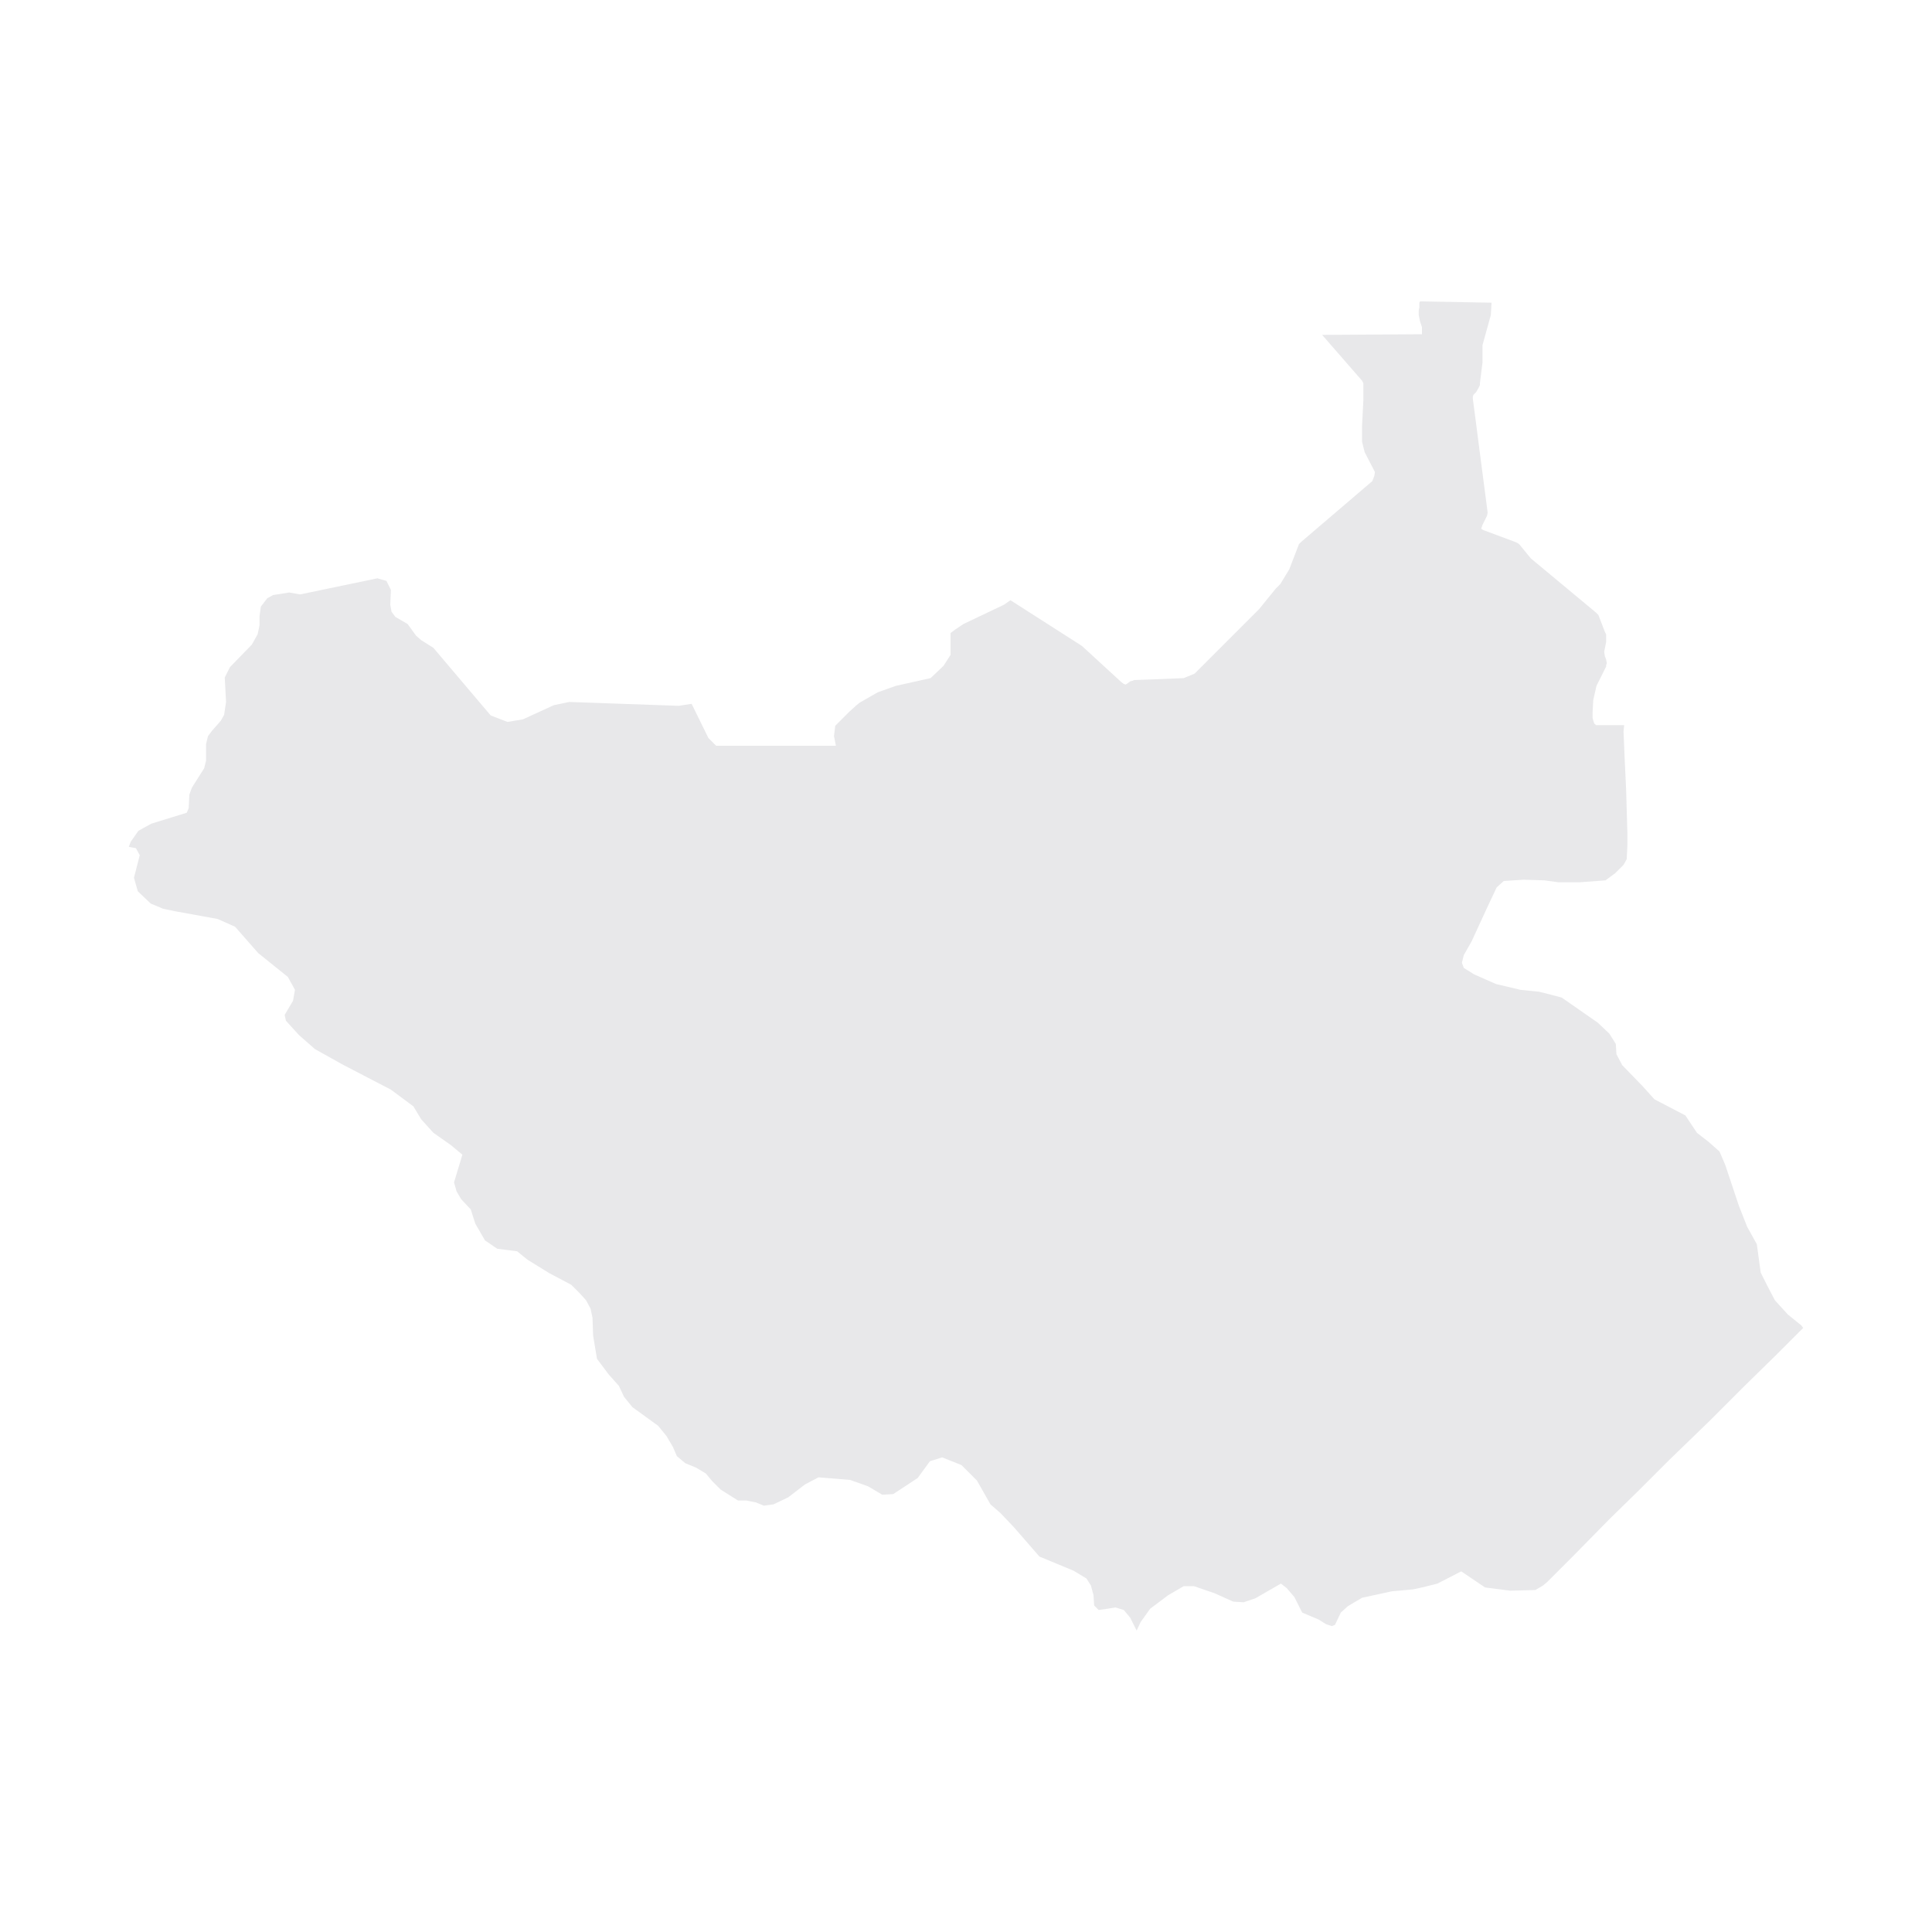
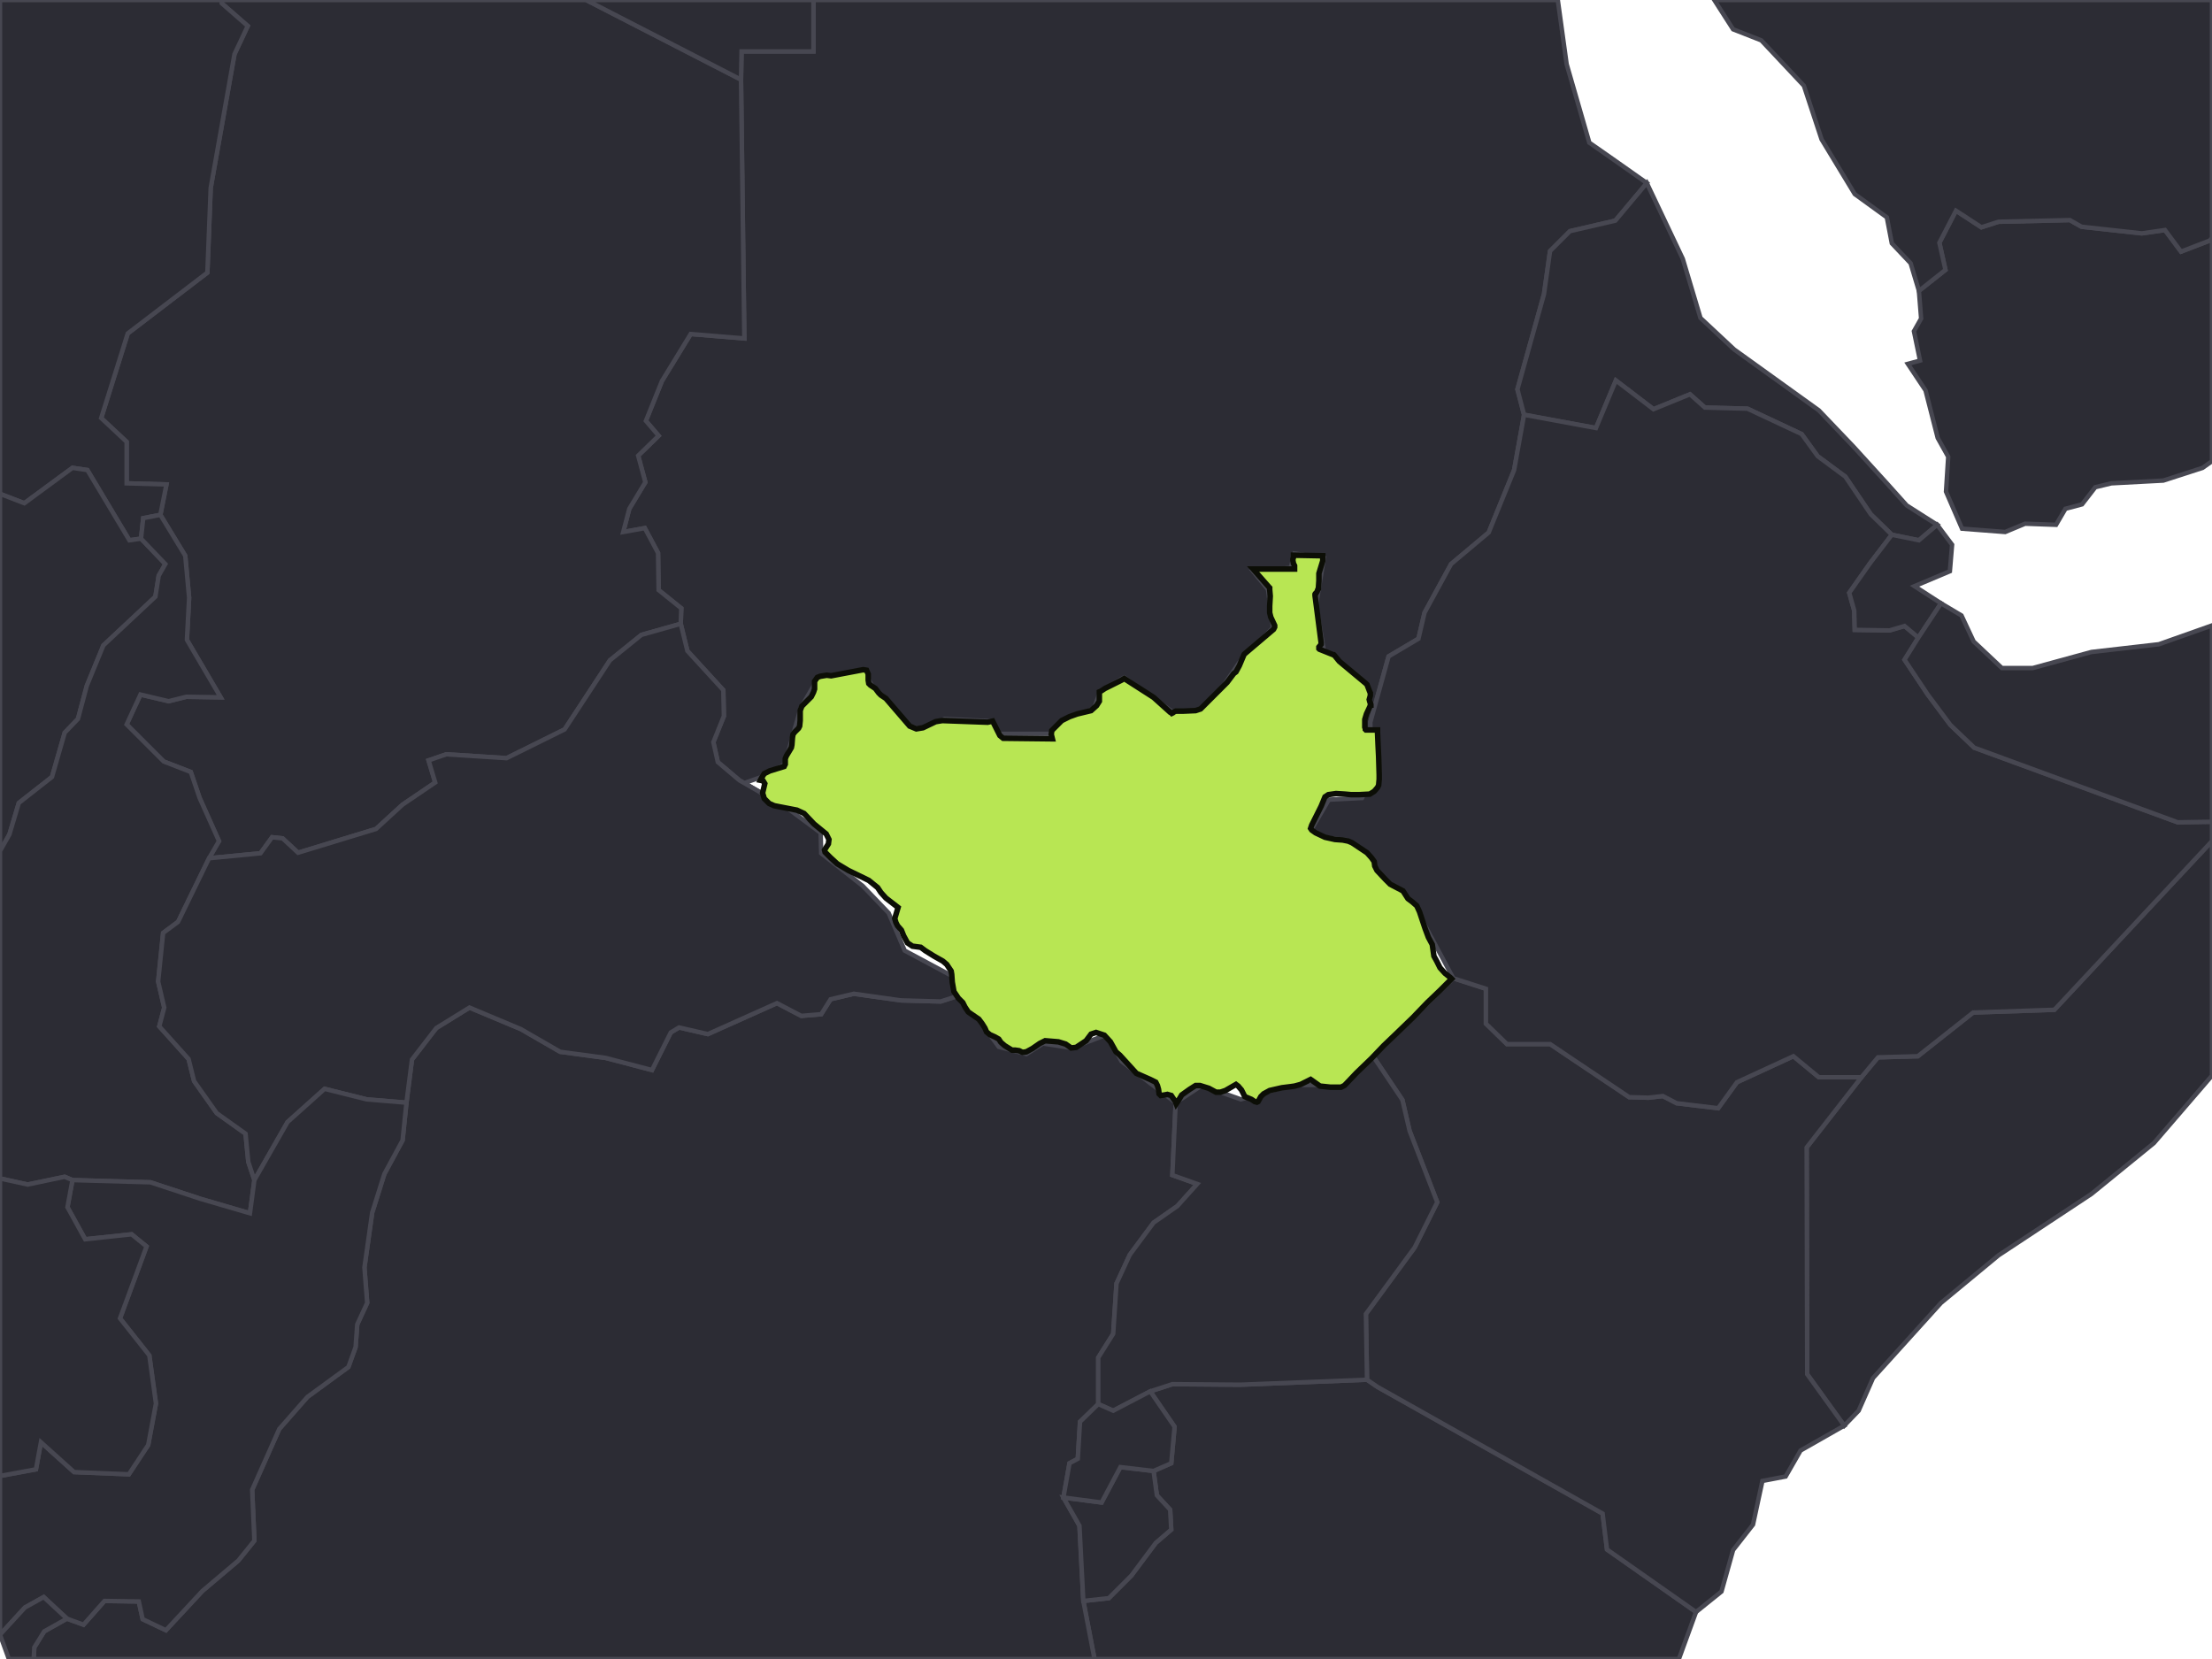
- <svg xmlns="http://www.w3.org/2000/svg" viewBox="0 0 300 300">
-   <path fill="#e8e8ea" d="M249.8,236L244.3,241.6L240.3,245.6L239.6,246.2L238.4,246.9L234.5,247L230.6,246.5L226.9,244L223.2,245.9L220.8,246.5L219.4,246.8L216.1,247.1L211.5,248.1L209.3,249.4L208.2,250.4L207.3,252.3L206.8,252.5L205.9,252.2L204.8,251.5L202.2,250.4L201,248L199.8,246.6L198.9,245.9L194.9,248.2L193.1,248.8L191.5,248.7L188.6,247.4L185.4,246.3L183.8,246.3L181.4,247.7L178.6,249.8L177.1,251.9L176.5,253.2L176,252.2L175.5,251.2L174.5,250L173.2,249.6L172,249.8L170.6,250L169.9,249.3L169.8,247.7L169.4,246.2L168.7,245.1L166.7,243.9L161.4,241.7L157.4,237.1L155.3,234.9L153.8,233.6L151.7,229.9L149.3,227.5L146.3,226.3L144.4,226.9L142.5,229.5L138.7,232L137,232.1L134.8,230.8L132,229.8L127.1,229.4L125,230.5L122.4,232.5L120.1,233.6L118.6,233.8L117.4,233.3L115.9,233L114.6,233L111.9,231.3L110.6,230L109.6,228.8L108.1,227.9L106.4,227.2L105.1,226.1L104.5,224.7L103.5,223L102.2,221.4L98.2,218.5L96.9,216.9L96.1,215.2L94.5,213.4L92.7,211L92.1,207.4L92,204.6L91.7,203.2L91,201.9L90,200.8L88.7,199.5L85.3,197.7L81.9,195.6L80.3,194.3L77.2,193.9L75.3,192.6L73.8,190L73.1,187.8L71.6,186.2L70.9,185L70.5,183.6L71.8,179.3L70,177.8L67.3,175.9L65.4,173.8L64.2,171.8L60.7,169.2L53.2,165.3L48.9,162.9L46.4,160.7L44.4,158.5L44.2,157.6L45.5,155.4L45.8,153.7L44.7,151.7L40.1,148L36.5,143.9L33.8,142.7L27.2,141.5L25.3,141.1L23.4,140.3L21.4,138.4L20.8,136.3L21.7,132.8L21.1,131.7L20,131.5L20.3,130.7L21.5,129L23.5,127.9L29,126.2L29.3,125.5L29.4,123.4L29.8,122.3L31.7,119.3L32,118.1L32,115.5L32.3,114.3L32.9,113.5L34.3,111.9L34.8,111L35.1,109L34.9,105.2L35.7,103.6L39.1,100.1L40,98.5L40.3,97.1L40.3,95.7L40.5,94.2L41.5,92.9L42.4,92.4L44.9,92L46.6,92.3L58.6,89.8L60,90.2L60.7,91.6L60.6,93.9L60.8,95L61.4,95.8L63.3,96.9L64.6,98.7L65.4,99.4L67.3,100.6L76.2,111.1L78.8,112.1L81.2,111.7L86,109.5L88.4,109L105.4,109.6L107.3,109.3L107.4,109.3L110,114.6L111.2,115.8L129.8,115.8L129.5,114.3L129.7,112.7L131.9,110.5L133,109.5L133.5,109.1L136.3,107.5L139.1,106.5L144.5,105.3L146.5,103.4L147.6,101.7L147.6,98.3L148.4,97.7L149.6,96.9L155.9,93.9L156.9,93.2L168,100.3L174.1,105.9L174.5,106.2L174.8,106.3L175.1,106.1L175.5,105.8L175.9,105.7L176.1,105.6L178.8,105.5L183.8,105.3L185.5,104.6L195.5,94.6L198.1,91.4L198.8,90.7L200.2,88.4L201.7,84.5L202.1,84.1L213.1,74.7L213.4,73.9L213.5,73.3L211.9,70.2L211.5,68.6L211.5,66.1L211.7,62.2L211.7,59.8L211.7,59.5L211.5,59.1L211.4,59L205.3,52L220.8,51.9L220.8,51.4L220.8,51.1L220.8,50.8L220.5,49.9L220.3,48.9L220.3,48.5L220.3,48.2L220.4,47.7L220.4,47.4L220.4,47.2L220.4,47.1L220.4,47L220.5,46.8L231.6,47L231.5,48.9L230.2,53.6L230.2,56.3L229.8,59.5L229.8,59.8L229.5,60.4L229.2,60.9L228.9,61.2L228.8,61.3L228.7,61.6L228.7,61.9L231,79.6L230.9,80.1L230.8,80.3L230.2,81.5L230.1,81.8L230,82.1L230.3,82.3L235.4,84.2L235.6,84.3L235.9,84.5L237.7,86.7L247.8,95.1L248.2,95.5L249.2,98.1L249.4,98.5L249.4,99.2L249.4,99.7L249.1,101.2L249.2,101.9L249.4,102.4L249.5,103L249.5,103.1L249.4,103.2L249.4,103.5L247.9,106.5L247.4,108.7L247.3,110.5L247.3,111.5L247.5,112.2L247.6,112.4L247.7,112.5L247.8,112.5L247.8,112.6L252.1,112.6L252.2,112.6L252.1,113.6L252.3,118.3L252.5,122.5L252.7,129.4L252.7,131.2L252.6,133.4L252.1,134.3L250.8,135.6L249.3,136.7L245.3,137L242,137L239.8,136.7L236.6,136.6L233.5,136.8L232.4,137.8L230.8,141.2L228.5,146.2L227.3,148.3L227,149.5L227.3,150.3L228.9,151.3L232.3,152.8L236.1,153.7L239,154L241,154.5L242.5,154.9L248.1,158.8L249.9,160.5L250.9,162.1L251,163.7L251.9,165.4L255.1,168.7L256.9,170.7L261.7,173.2L263.5,175.9L265.3,177.3L267,178.8L267.9,180.9L270,187.2L271.3,190.5L272.8,193.2L273.4,197.6L274.4,199.6L275.6,201.9L277.6,204.1L279.7,205.8L280,206.2L275.7,210.5L270.9,215.2L265.4,220.7L259.2,226.7L254.5,231.4Z" />
+ <svg xmlns="http://www.w3.org/2000/svg" viewBox="0 0 400 300">
+   <path d="M197.9,300L197.9,299.9L195.9,289.5L200.5,289L204.6,284.9L209,279L211.8,276.6L211.6,273L209.2,270.4L208.6,266L211.8,264.6L212.4,258L208,251.6L212,250.3L224.3,250.4L247.2,249.5L247.2,249.5L249.1,250.8L289.8,273.7L290.6,280.2L306.7,291.5L303.6,300L197.9,300Z" fill="#2c2c34" stroke="#474751" stroke-width="0.8" />
+   <path d="M6.1,300L6.2,297.9L8,295L12.1,292.7L15.1,293.8L18.9,289.5L25.1,289.6L25.8,292.8L30,294.8L36.6,287.7L43.1,282.2L46,278.6L45.6,269.4L50.5,258.4L55.6,252.6L63,247.2L64.3,243.6L64.6,239.5L66.4,235.6L65.9,229.2L67.3,219.3L69.5,212.3L72.8,206.2L73.5,199.4L74.5,191.6L78.9,185.9L84.9,182.2L94.2,186.1L101.3,190.2L109.5,191.3L117.9,193.5L121.3,186.7L122.8,185.8L128,187L140.5,181.4L144.9,183.7L148.5,183.4L150.2,180.7L154.4,179.7L162.9,180.9L170.1,181.1L173.8,179.9L180.6,189.3L185.6,190.6L188.6,188.7L193.8,189.5L200.1,187.1L202.8,191.9L212.6,199.4L212,212.5L216.5,214.1L212.9,218.1L208.6,221.1L204.3,226.9L201.9,232.1L201.3,241.2L198.6,245.5L198.6,253.9L195.3,257.1L194.9,263.8L193.4,264.6L192.3,270.8L195.2,275.9L195.9,289.5L195.9,289.5L197.9,299.9L197.9,300L6.1,300Z" fill="#2c2c34" stroke="#474751" stroke-width="0.8" />
+   <path d="M400,194.5L389.5,206.7L378.2,215.9L361.4,227L351,235.6L338.7,249.2L336.1,255.1L333.5,257.8L333.5,257.8L326.8,248.5L326.7,207.5L336.6,194.8L339.6,191.2L346.8,191L356.8,183.1L371.5,182.6L400,152.1L400,194.5Z" fill="#2c2c34" stroke="#474751" stroke-width="0.8" />
+   <path d="M306.7,291.5L290.6,280.2L289.8,273.7L249.1,250.8L247.2,249.5L247,237.6L250.3,233.1L255.8,225.6L259.9,217.4L254.9,204.5L253.6,198.9L248.3,191L255.2,184.3L262.8,176.9L268.7,178.8L268.7,185.1L272.5,188.8L280.3,188.8L294.6,198.4L298.1,198.5L300.7,198.2L303.2,199.5L310.7,200.4L314.1,195.7L324.3,191L328.9,194.8L336.6,194.8L326.7,207.5L326.8,248.5L333.5,257.8L325.6,262.3L322.9,267L318.7,267.8L317,275.7L313.4,280.3L311.3,287.8Z" fill="#2c2c34" stroke="#474751" stroke-width="0.8" />
+   <path d="M281.7,0L283.3,11.6L287.4,25.8L291.7,28.8L297.8,33.1L292.1,39.9L283.9,41.8L280.3,45.4L279.2,53.2L274.4,70.4L275.6,75L273.8,85L269.2,96.3L262.4,102L257.6,110.8L256.5,115.5L251.1,118.7L247.8,130.6L248,140.9L247.9,132L246.3,131.8L246.5,126.1L245.1,122.2L239.4,117.7L238,109.4L239.4,100.9L234.1,100.1L233.4,102.7L226.6,103.3L229.3,106.6L230.2,113.5L224.1,119.8L218.5,128L212.7,129.2L203.3,122.5L199,124.9L197.8,128.2L192,130.4L191.7,132.7L180.5,132.7L178.9,130.4L170.8,130L166.8,132L163.7,131L157.9,124.3L156,121.2L147.9,122.7L144.8,128L141.9,138.2L138,140.4L134.6,141.6L142.2,146L142.2,146L133.7,141.1L129.8,137.8L129,134.2L130.9,129.5L130.8,124.8L124.3,117.7L123.1,112.8L123.2,110L119.1,106.7L119,100L116.6,95.5L112.7,96.2L113.8,92L116.7,87.2L115.4,82.4L119.1,78.8L116.8,76.1L119.7,68.9L124.9,60.4L134.6,61.2L134,14.4L134.1,9.3L147.1,9.3L147.1,0L281.7,0Z" fill="#2c2c34" stroke="#474751" stroke-width="0.8" />
+   <path d="M106,0L134,14.4L134,14.4L134.6,61.2L124.9,60.4L119.7,68.9L116.8,76.1L119.1,78.8L115.4,82.4L116.7,87.2L113.8,92L112.7,96.2L116.6,95.5L119,100L119.1,106.7L123.2,110L123.1,112.8L116,114.8L110.3,119.4L102.1,131.9L91.6,137.1L80.7,136.4L77.5,137.5L78.7,141.5L72.8,145.5L68,149.9L53.9,154.2L51.1,151.6L49.2,151.4L47.1,154.3L37.8,155.2L39.6,152.1L36.1,144.3L34.5,139.6L29.6,137.7L22.9,131L25.4,125.6L30.5,126.8L33.7,126L39.9,126.1L33.8,115.7L34.2,108.1L33.5,100.5L29,93.1L30.1,87.6L22.9,87.4L22.9,79.9L18.3,75.6L23.1,60.3L37.5,49.3L38.1,34L42.4,9.8L44.8,4.7L40.1,0.6L40.1,0L106,0Z" fill="#2c2c34" stroke="#474751" stroke-width="0.8" />
+   <path d="M40.1,0L40.1,0.6L44.8,4.7L42.4,9.8L38.1,34L37.5,49.3L23.1,60.3L18.3,75.6L22.9,79.9L22.9,87.4L30.1,87.6L29,93.1L25.9,93.7L25.5,97.4L23.4,97.7L15.8,85L13.1,84.6L4.4,91L0,89.3L0,0Z" fill="#2c2c34" stroke="#474751" stroke-width="0.8" />
+   <path d="M0,89.3L4.4,91L13.1,84.6L15.8,85L23.4,97.7L25.5,97.4L29.9,102L28.7,104.1L28.1,107.9L18.7,116.7L15.7,124L14.1,130L11.7,132.5L9.4,140.5L3.4,145.2L1.7,150.9L0,153.9L0,89.3Z" fill="#2c2c34" stroke="#474751" stroke-width="0.8" />
+   <path d="M0,153.9L1.7,150.9L3.4,145.2L9.4,140.5L11.7,132.5L14.1,130L15.7,124L18.7,116.7L28.1,107.9L28.7,104.1L29.9,102L25.5,97.4L25.9,93.7L29,93.1L29,93.1L33.5,100.5L34.2,108.1L33.8,115.7L39.9,126.1L33.7,126L30.5,126.8L25.4,125.6L22.9,131L29.6,137.7L34.5,139.6L36.1,144.3L39.6,152.1L37.8,155.2L32.2,166.7L29.5,168.7L28.6,177.5L29.7,182.2L28.8,185.6L34.1,191.5L35.1,195.5L39.2,201.3L44.4,205L44.9,210.1L46,213.4L45.2,219.4L36.3,216.8L27.2,213.8L13.1,213.4L11.7,212.8L5,214.2L0,213.1L0,153.9Z" fill="#2c2c34" stroke="#474751" stroke-width="0.8" />
+   <path d="M173.8,179.9L170.1,181.1L162.9,180.9L154.4,179.7L150.2,180.7L148.5,183.4L144.9,183.7L140.5,181.4L128,187L122.8,185.8L121.3,186.7L117.9,193.5L109.5,191.3L101.3,190.2L94.2,186.1L84.9,182.2L78.9,185.9L74.5,191.6L73.5,199.4L66.3,198.8L58.7,196.9L52,202.9L46,213.4L44.9,210.1L44.4,205L39.2,201.3L35.1,195.5L34.1,191.5L28.8,185.6L29.7,182.2L28.6,177.5L29.5,168.7L32.2,166.7L37.8,155.2L47.1,154.3L49.2,151.4L51.1,151.6L53.9,154.2L68,149.9L72.8,145.5L78.7,141.5L77.5,137.5L80.7,136.4L91.6,137.1L102.1,131.9L110.3,119.4L116,114.8L123.1,112.8L124.3,117.7L130.8,124.8L130.9,129.5L129,134.2L129.8,137.8L133.7,141.1L142.2,146L148.4,150.6L148.5,154.3L156,160.2L160.7,165.1L163.6,171.9L172,176.4Z" fill="#2c2c34" stroke="#474751" stroke-width="0.8" />
+   <path d="M0,266.9L6.5,265.7L7.4,260.8L13.4,266.2L23.3,266.6L26.8,261.3L28.2,253.8L27,245.1L21.7,238.4L26.5,225.4L23.8,223.2L15.4,224.1L12.2,218.3L13.1,213.4L27.2,213.8L36.3,216.8L45.2,219.4L46,213.4L52,202.9L58.7,196.9L66.3,198.8L73.5,199.4L73.5,199.4L72.8,206.2L69.5,212.3L67.3,219.3L65.9,229.2L66.4,235.6L64.6,239.5L64.3,243.6L63,247.2L55.6,252.6L50.5,258.4L45.6,269.4L46,278.6L43.1,282.2L36.6,287.7L30,294.8L25.8,292.8L25.1,289.6L18.9,289.5L15.1,293.8L12.1,292.7L7.9,288.8L4.5,290.7L0,295.6L0,266.9Z" fill="#2c2c34" stroke="#474751" stroke-width="0.8" />
+   <path d="M0,213.1L5,214.2L11.7,212.8L13.1,213.4L12.2,218.3L15.4,224.1L23.8,223.2L26.5,225.4L21.7,238.4L27,245.1L28.2,253.8L26.8,261.3L23.3,266.6L13.4,266.2L7.4,260.8L6.5,265.7L0,266.9L0,213.1Z" fill="#2c2c34" stroke="#474751" stroke-width="0.8" />
+   <path d="M1.6,300L0,295.6L0,295.6L0,295.6L4.5,290.7L7.9,288.8L12.1,292.7L12.1,292.7L8,295L6.2,297.9L6.1,300L1.6,300Z" fill="#2c2c34" stroke="#474751" stroke-width="0.8" />
+   <path d="M208.6,266L209.2,270.4L211.6,273L211.8,276.6L209,279L204.6,284.9L200.5,289L195.9,289.5L195.2,275.9L192.3,270.8L199.2,271.7L202.6,265.3Z" fill="#2c2c34" stroke="#474751" stroke-width="0.8" />
+   <path d="M275.6,75L274.4,70.4L279.2,53.2L280.3,45.4L283.9,41.8L292.1,39.9L297.8,33.1L304.3,46.8L307.5,57.5L313.6,63.2L328.9,74.2L335.2,80.8L341.3,87.5L344.8,91.4L350.3,94.9L347,97.7L342.1,96.7L338.3,93L333.7,86.2L328.7,82.5L325.8,78.5L316,73.9L308.3,73.7L305.6,71.3L299,74L292.2,68.8L288.6,77.4Z" fill="#2c2c34" stroke="#474751" stroke-width="0.8" />
+   <path d="M400,83.4L398.3,84.6L391.2,86.9L381.8,87.4L378.9,88.1L376.5,91.2L373.5,92L371.8,94.9L366.2,94.7L362.6,96.2L354.8,95.6L351.9,88.9L352.3,82.6L350.4,79.2L348.2,70.6L345,65.8L347.2,65.2L346.1,59.9L347.4,57.6L347,52.6L351.8,48.8L350.7,43.9L353.7,38.1L358.3,41.1L361.4,40.1L374.3,39.8L376.4,41L387.3,42.2L391.5,41.6L394.4,45.5L399.6,43.5L400,43L400,83.4Z" fill="#2c2c34" stroke="#474751" stroke-width="0.8" />
+   <path d="M400,43L399.6,43.5L394.4,45.5L391.5,41.6L387.3,42.2L376.4,41L374.3,39.8L361.4,40.1L358.3,41.1L353.7,38.1L350.7,43.9L351.8,48.8L347,52.6L345.5,47.6L342.1,44L341.2,39.3L335.4,35.1L329.4,25.2L326.2,15.5L318.5,7.3L313.4,5.3L310,0L400,0Z" fill="#2c2c34" stroke="#474751" stroke-width="0.8" />
+   <path d="M147.1,0L147.1,9.3L134.1,9.3L134,14.4L106,0L147.1,0Z" fill="#2c2c34" stroke="#474751" stroke-width="0.8" />
+   <path d="M400,152.1L371.5,182.6L356.8,183.1L346.8,191L339.6,191.2L336.6,194.8L328.9,194.8L324.3,191L314.1,195.7L310.7,200.4L303.2,199.5L300.7,198.2L298.1,198.5L294.6,198.4L280.3,188.8L272.5,188.8L268.7,185.1L268.7,178.8L262.8,176.9L256.2,164.6L251,161.9L249.1,157.4L243.4,151.9L236.5,151.1L240.3,144.6L246.3,144.3L248,140.9L247.8,130.6L251.1,118.7L256.5,115.5L257.6,110.8L262.4,102L269.2,96.3L273.8,85L275.6,75L288.6,77.4L292.2,68.8L299,74L305.6,71.3L308.3,73.7L316,73.9L325.8,78.5L328.7,82.5L333.7,86.2L338.3,93L342.1,96.7L338.2,101.8L334.4,107.2L335.3,110.4L335.4,113.9L341.7,114L344.4,113.2L346.9,115.3L344.4,119.3L348.6,125.6L352.7,131.1L357,135.2L393.8,148.7L400,148.6L400,152.1Z" fill="#2c2c34" stroke="#474751" stroke-width="0.8" />
+   <path d="M342.1,96.7L347,97.7L350.3,94.9L353,98.5L352.6,103.3L346.2,106L351,109.1L346.9,115.3L344.4,113.2L341.7,114L335.4,113.9L335.3,110.4L334.4,107.2L338.2,101.8Z" fill="#2c2c34" stroke="#474751" stroke-width="0.8" />
+   <path d="M400,148.6L393.8,148.7L357,135.2L352.7,131.1L348.6,125.6L344.4,119.3L346.9,115.3L351,109.1L354.7,111.3L356.9,116L362,120.8L367.6,120.8L378.2,117.9L390.4,116.5L400,113.1L400,148.6Z" fill="#2c2c34" stroke="#474751" stroke-width="0.8" />
+   <path d="M247.2,249.5L224.3,250.4L212,250.3L208,251.6L201.3,255.1L198.6,253.9L198.6,245.5L201.3,241.2L201.9,232.1L204.3,226.9L208.6,221.1L212.9,218.1L216.5,214.1L212,212.5L212.6,199.4L217.3,196.3L224.4,198.8L233.5,196.2L241.4,196.2L248.3,191L253.6,198.9L254.9,204.5L259.9,217.4L255.8,225.6L250.3,233.1L247,237.6Z" fill="#2c2c34" stroke="#474751" stroke-width="0.8" />
+   <path d="M208,251.6L212.4,258L211.8,264.6L208.6,266L202.6,265.3L199.2,271.7L192.3,270.8L193.4,264.6L194.9,263.8L195.3,257.1L198.6,253.9L201.3,255.1Z" fill="#2c2c34" stroke="#474751" stroke-width="0.8" />
+   <path d="M248,191.4L245.3,194L243.4,196L243.1,196.3L242.5,196.6L240.6,196.6L238.7,196.4L237,195.2L235.2,196.1L234.1,196.4L233.4,196.5L231.8,196.7L229.6,197.2L228.5,197.8L228,198.3L227.5,199.2L227.3,199.3L226.9,199.2L226.3,198.8L225.1,198.3L224.5,197.1L223.9,196.4L223.5,196.1L221.6,197.2L220.7,197.5L219.9,197.5L218.6,196.8L217,196.3L216.2,196.3L215.1,197L213.7,198L213.1,199L212.7,199.6L212.5,199.1L212.2,198.7L211.8,198.1L211.1,197.9L210.6,198L209.9,198.1L209.6,197.8L209.5,197L209.3,196.3L209,195.7L208,195.2L205.5,194.1L203.5,191.9L202.5,190.8L201.8,190.2L200.8,188.4L199.7,187.2L198.2,186.7L197.3,187L196.4,188.2L194.6,189.4L193.7,189.5L192.7,188.8L191.4,188.4L189,188.2L188,188.7L186.7,189.6L185.6,190.2L184.9,190.3L184.3,190L183.6,189.9L183,189.9L181.7,189.1L181,188.5L180.6,187.9L179.9,187.5L179,187.1L178.4,186.6L178.1,185.9L177.6,185.1L177,184.3L175.1,183L174.5,182.1L174.1,181.3L173.3,180.5L172.5,179.3L172.2,177.6L172.1,176.2L172,175.6L171.6,175L171.2,174.4L170.5,173.8L168.9,172.9L167.3,171.9L166.5,171.3L165,171.1L164.1,170.5L163.4,169.2L163,168.2L162.3,167.4L162,166.8L161.8,166.1L162.4,164.1L161.5,163.4L160.2,162.4L159.3,161.4L158.7,160.5L157.1,159.2L153.4,157.4L151.4,156.2L150.2,155.1L149.2,154.1L149.1,153.7L149.8,152.6L149.9,151.8L149.4,150.8L147.2,149L145.4,147.1L144.1,146.5L141,145.9L140,145.7L139.1,145.3L138.2,144.4L137.9,143.4L138.3,141.7L138,141.2L137.5,141.1L137.7,140.7L138.2,139.9L139.2,139.4L141.8,138.6L142,138.2L142,137.2L142.2,136.7L143.1,135.2L143.2,134.7L143.3,133.4L143.4,132.8L143.7,132.4L144.4,131.7L144.6,131.3L144.7,130.3L144.7,128.5L145,127.7L146.7,126L147.1,125.2L147.3,124.6L147.3,123.9L147.3,123.2L147.8,122.5L148.3,122.3L149.5,122.1L150.3,122.2L156.1,121.1L156.7,121.2L157,121.9L157,123L157.1,123.6L157.4,123.9L158.3,124.5L158.9,125.3L159.3,125.7L160.2,126.3L164.5,131.3L165.7,131.8L166.9,131.6L169.2,130.5L170.4,130.3L178.6,130.6L179.5,130.4L179.5,130.4L180.8,133L181.4,133.5L190.3,133.6L190.1,132.8L190.2,132.1L191.3,131L191.8,130.5L192,130.3L193.4,129.6L194.8,129.1L197.3,128.5L198.3,127.6L198.8,126.8L198.8,125.1L199.2,124.9L199.8,124.5L202.8,123L203.3,122.7L208.6,126.1L211.6,128.8L211.8,128.9L211.9,129L212.1,128.9L212.2,128.8L212.4,128.7L212.6,128.6L213.9,128.6L216.2,128.5L217.1,128.2L221.9,123.4L223.1,121.8L223.5,121.5L224.1,120.4L224.9,118.5L225,118.3L230.3,113.8L230.5,113.4L230.5,113.1L229.8,111.6L229.6,110.8L229.6,109.6L229.7,107.8L229.6,106.6L229.6,106.5L229.6,106.3L229.5,106.2L226.6,102.9L234.1,102.9L234.1,102.6L234.1,102.4L234.1,102.3L233.9,101.9L233.8,101.4L233.8,101.2L233.8,101.1L233.9,100.8L233.9,100.7L233.9,100.6L233.9,100.5L233.9,100.5L233.9,100.4L239.2,100.5L239.2,101.4L238.5,103.7L238.5,105L238.4,106.5L238.3,106.6L238.2,106.9L238.1,107.1L237.9,107.3L237.9,107.4L237.8,107.5L237.8,107.7L238.9,116.2L238.9,116.4L238.9,116.5L238.5,117L238.5,117.2L238.5,117.3L238.6,117.4L241.1,118.4L241.2,118.4L241.3,118.5L242.2,119.6L247,123.6L247.2,123.8L247.7,125.1L247.8,125.3L247.8,125.6L247.8,125.8L247.6,126.5L247.7,126.9L247.8,127.1L247.9,127.4L247.9,127.5L247.8,127.5L247.8,127.6L247.1,129.1L246.8,130.1L246.8,131L246.8,131.5L246.9,131.8L246.9,131.9L247,132L247,132L247,132L249.1,132L249.1,132L249.1,132.5L249.2,134.8L249.3,136.8L249.4,140.1L249.4,140.9L249.3,142L249.1,142.4L248.5,143.1L247.7,143.6L245.8,143.7L244.3,143.7L243.2,143.6L241.6,143.5L240.2,143.7L239.6,144.1L238.9,145.8L237.7,148.2L237.2,149.2L237,149.8L237.2,150.1L237.9,150.6L239.6,151.4L241.4,151.8L242.8,151.9L243.8,152.1L244.5,152.4L247.2,154.2L248,155.1L248.5,155.8L248.6,156.6L249,157.4L250.5,159L251.4,159.9L253.7,161.1L254.6,162.5L255.4,163.1L256.2,163.8L256.7,164.9L257.7,167.9L258.3,169.5L259,170.8L259.3,172.9L259.8,173.8L260.4,175L261.3,176L262.3,176.8L262.5,177L260.4,179.1L258.1,181.3L255.5,184L252.5,186.9L250.2,189.1Z" fill="#b8e653" stroke="#0c0e06" stroke-width="1" />
</svg>
